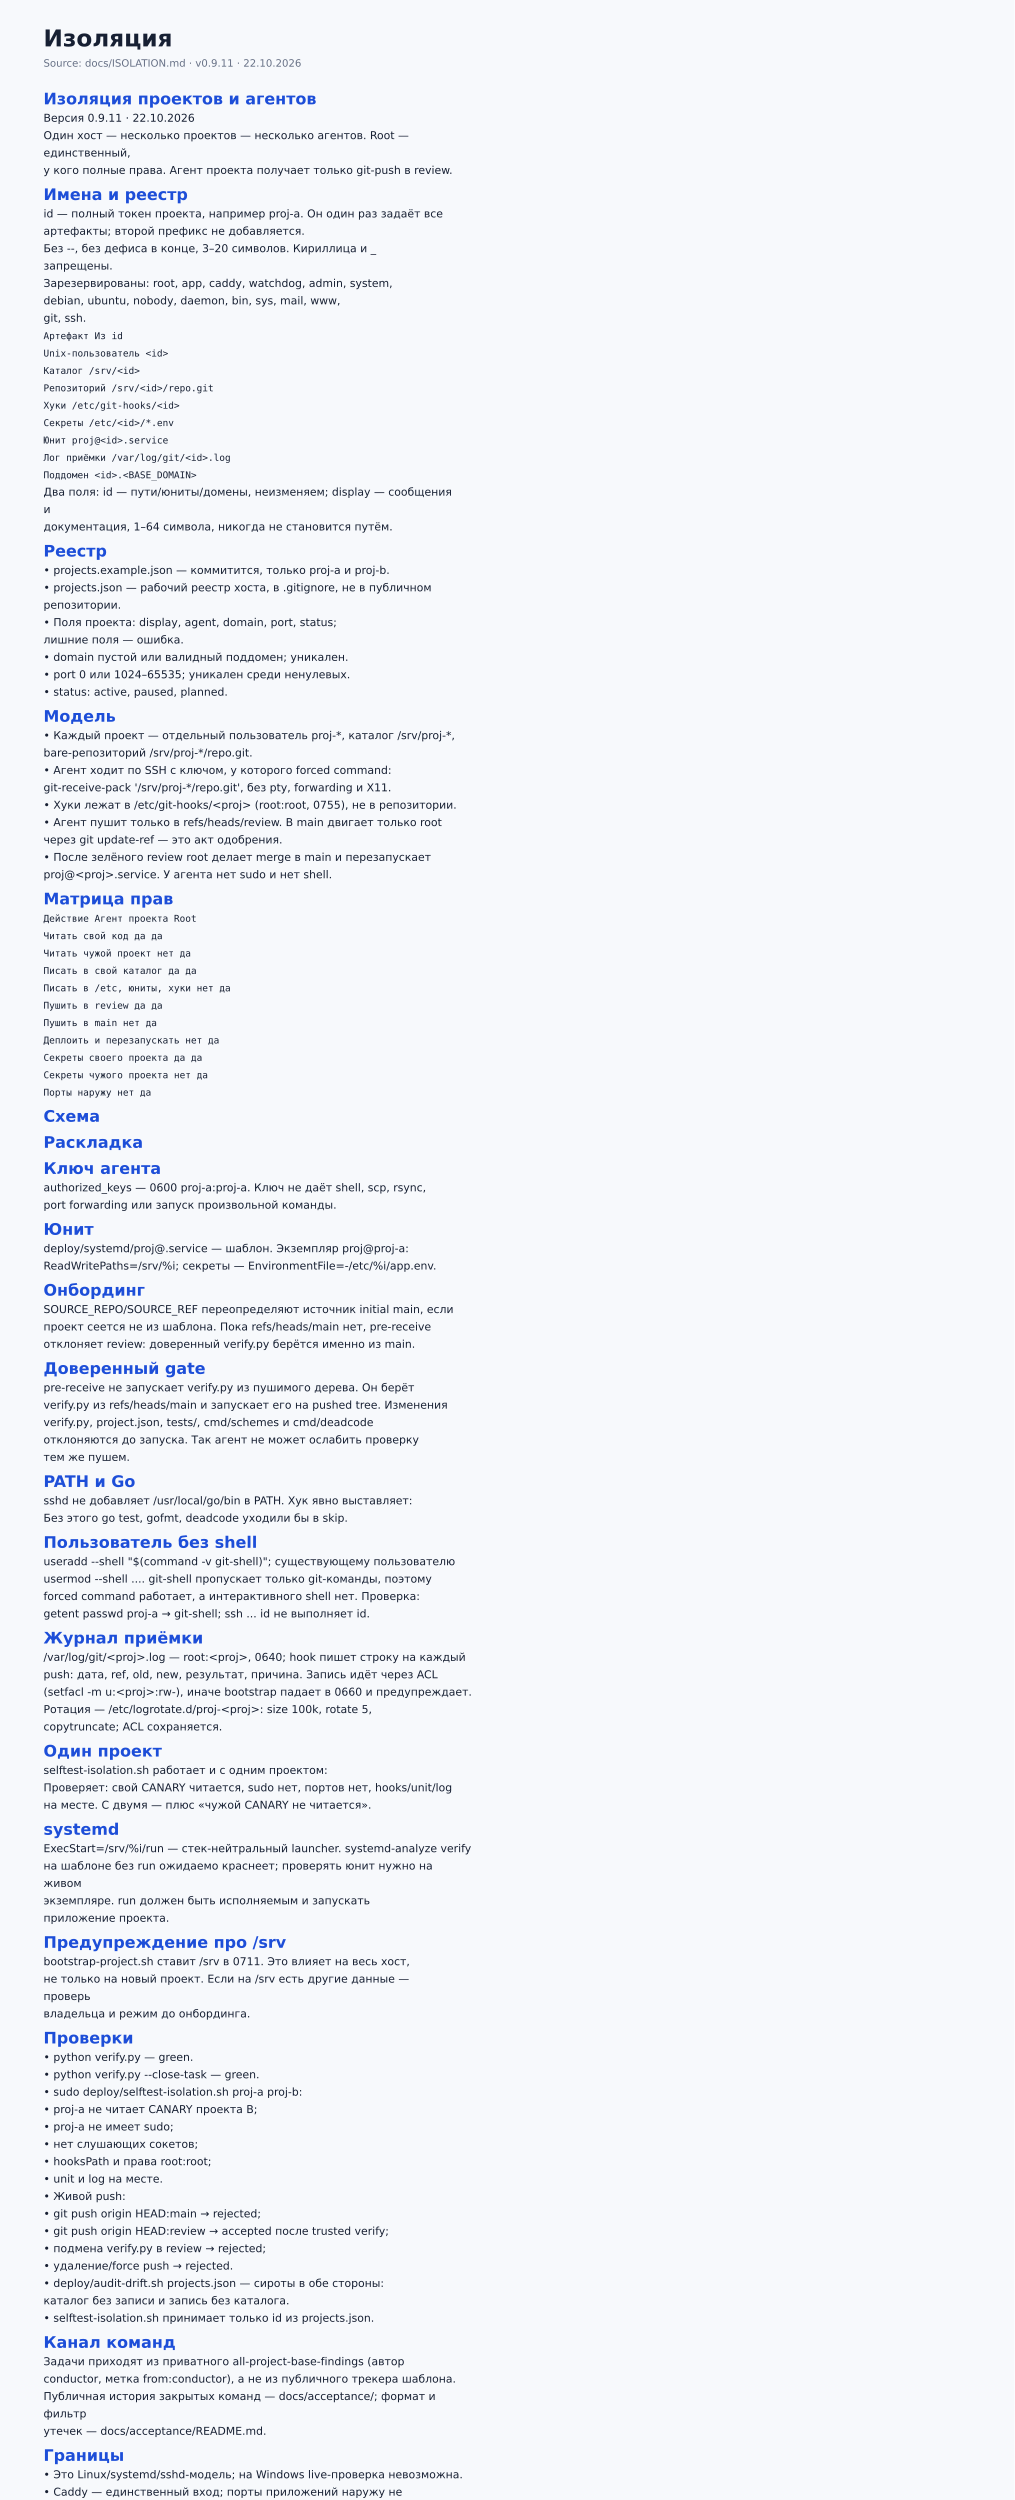
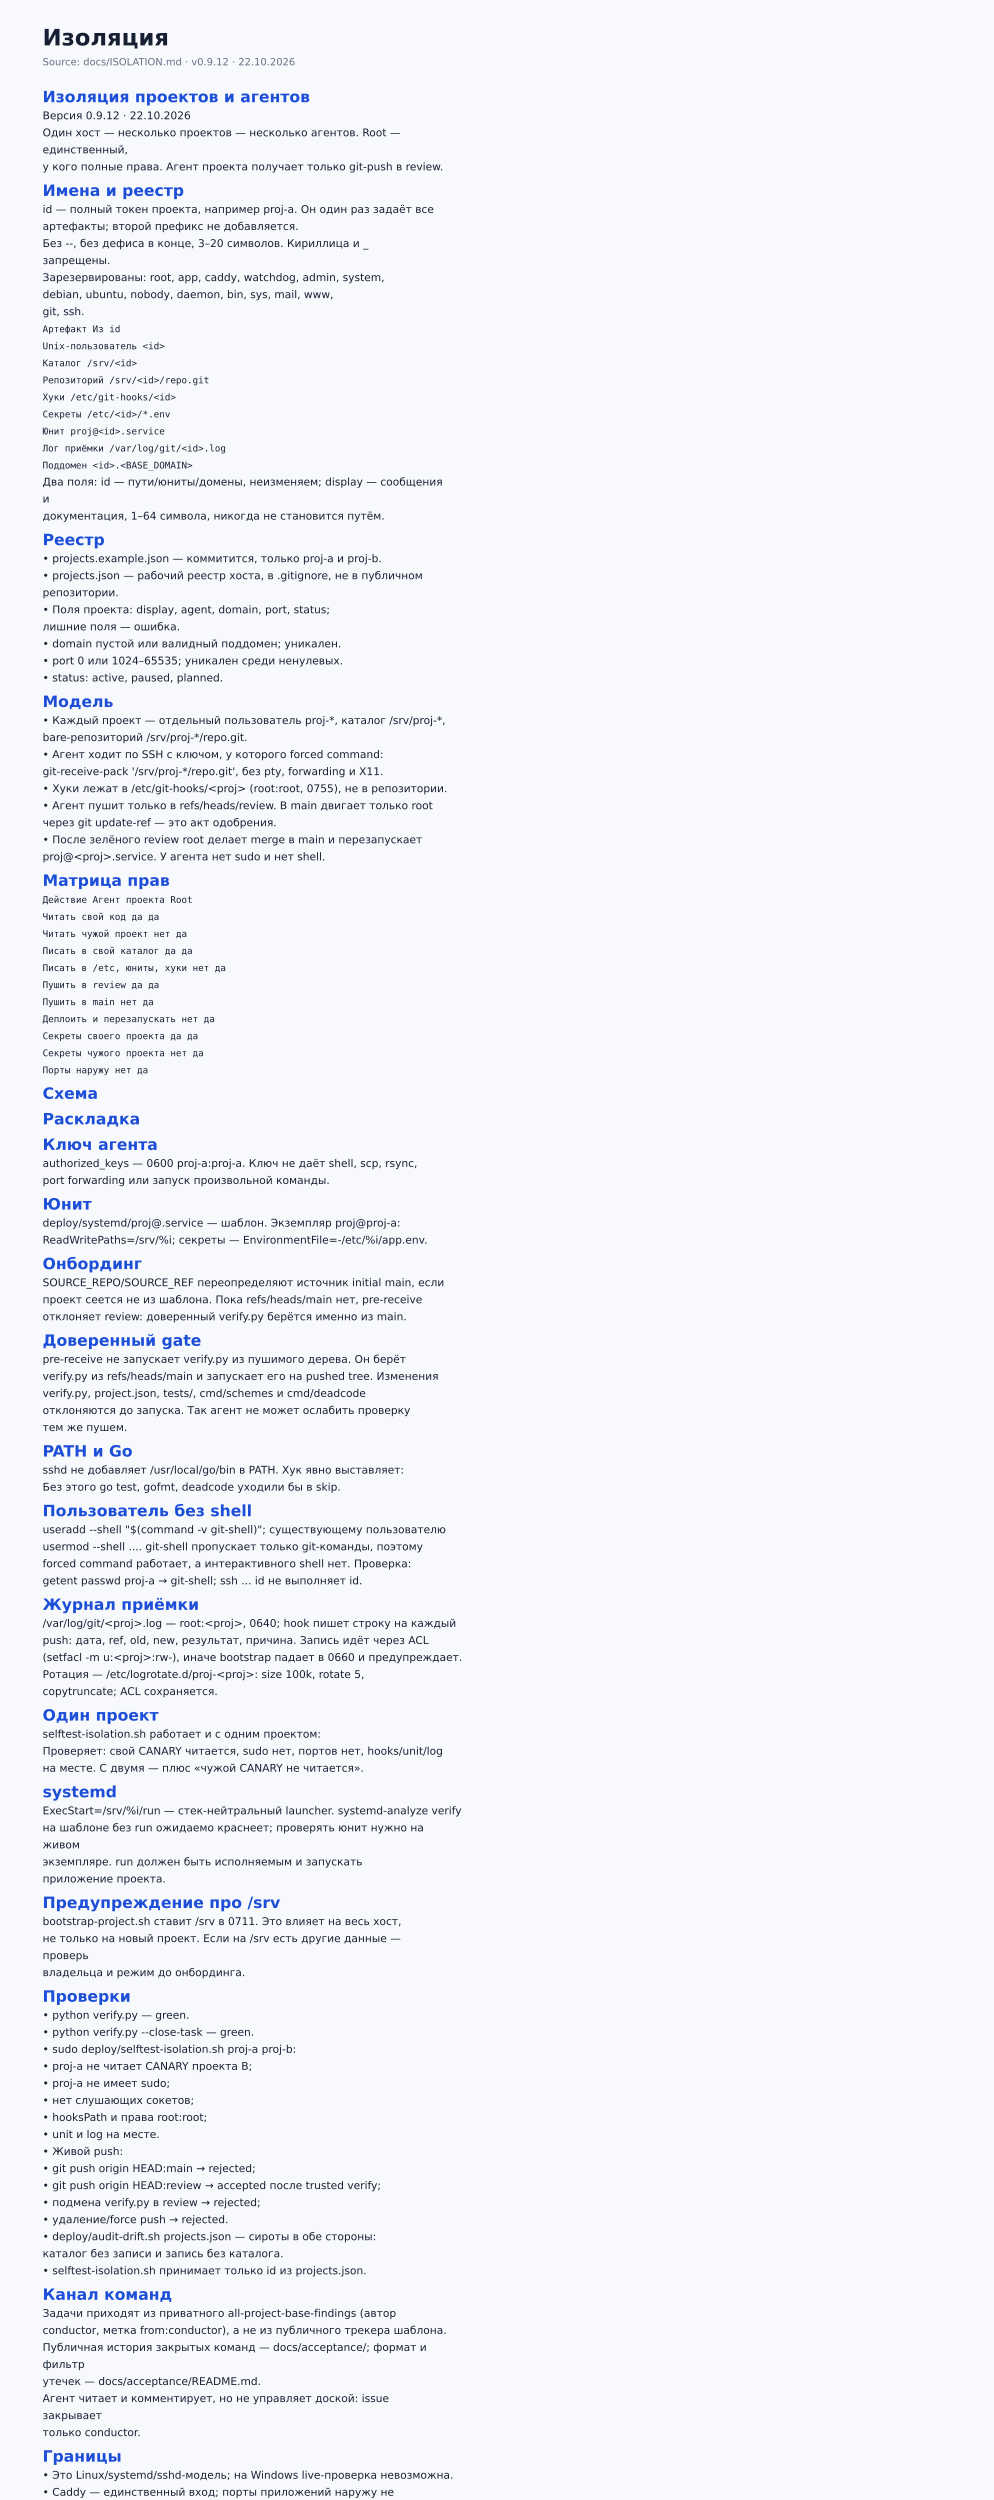
- <svg xmlns="http://www.w3.org/2000/svg" width="1400" height="3450" viewBox="0 0 1400 3450">
+ <svg xmlns="http://www.w3.org/2000/svg" width="1400" height="3522" viewBox="0 0 1400 3522">
  <rect width="1400" height="100%" fill="#f7f9fc" />
  <style>text{font-family:'DejaVu Sans',Arial,sans-serif;fill:#172033}.title{font-size:32px;font-weight:700}.sub{font-size:14px;fill:#667085}.h2{font-size:22px;font-weight:700;fill:#1d4ed8}.h3{font-size:18px;font-weight:700;fill:#172033}.p{font-size:15px}.bullet{font-size:15px}.table{font-family:'DejaVu Sans Mono',monospace;font-size:13px}</style>
  <text x="60" y="64" class="title">Изоляция</text>
-   <text x="60" y="92" class="sub">Source: docs/ISOLATION.md · v0.9.11 · 22.10.2026</text>
+   <text x="60" y="92" class="sub">Source: docs/ISOLATION.md · v0.9.12 · 22.10.2026</text>
  <text x="60" y="144" class="h2">Изоляция проектов и агентов</text>
-   <text x="60" y="168" class="p">Версия 0.9.11 · 22.10.2026</text>
+   <text x="60" y="168" class="p">Версия 0.9.12 · 22.10.2026</text>
  <text x="60" y="192" class="p">Один хост — несколько проектов — несколько агентов. Root —</text>
  <text x="60" y="216" class="p">единственный,</text>
  <text x="60" y="240" class="p">у кого полные права. Агент проекта получает только git-push в review.</text>
  <text x="60" y="276" class="h2">Имена и реестр</text>
  <text x="60" y="300" class="p">id — полный токен проекта, например proj-a. Он один раз задаёт все</text>
  <text x="60" y="324" class="p">артефакты; второй префикс не добавляется.</text>
  <text x="60" y="348" class="p">Без --, без дефиса в конце, 3–20 символов. Кириллица и _</text>
  <text x="60" y="372" class="p">запрещены.</text>
  <text x="60" y="396" class="p">Зарезервированы: root, app, caddy, watchdog, admin, system,</text>
  <text x="60" y="420" class="p">debian, ubuntu, nobody, daemon, bin, sys, mail, www,</text>
  <text x="60" y="444" class="p">git, ssh.</text>
  <text x="60" y="468" class="table">Артефакт Из id</text>
  <text x="60" y="492" class="table">Unix-пользователь &lt;id&gt;</text>
  <text x="60" y="516" class="table">Каталог /srv/&lt;id&gt;</text>
  <text x="60" y="540" class="table">Репозиторий /srv/&lt;id&gt;/repo.git</text>
  <text x="60" y="564" class="table">Хуки /etc/git-hooks/&lt;id&gt;</text>
  <text x="60" y="588" class="table">Секреты /etc/&lt;id&gt;/*.env</text>
  <text x="60" y="612" class="table">Юнит proj@&lt;id&gt;.service</text>
  <text x="60" y="636" class="table">Лог приёмки /var/log/git/&lt;id&gt;.log</text>
  <text x="60" y="660" class="table">Поддомен &lt;id&gt;.&lt;BASE_DOMAIN&gt;</text>
  <text x="60" y="684" class="p">Два поля: id — пути/юниты/домены, неизменяем; display — сообщения</text>
  <text x="60" y="708" class="p">и</text>
  <text x="60" y="732" class="p">документация, 1–64 символа, никогда не становится путём.</text>
  <text x="60" y="768" class="h2">Реестр</text>
  <text x="60" y="792" class="bullet">• projects.example.json — коммитится, только proj-a и proj-b.</text>
  <text x="60" y="816" class="bullet">• projects.json — рабочий реестр хоста, в .gitignore, не в публичном</text>
  <text x="60" y="840" class="p">репозитории.</text>
  <text x="60" y="864" class="bullet">• Поля проекта: display, agent, domain, port, status;</text>
  <text x="60" y="888" class="p">лишние поля — ошибка.</text>
  <text x="60" y="912" class="bullet">• domain пустой или валидный поддомен; уникален.</text>
  <text x="60" y="936" class="bullet">• port 0 или 1024–65535; уникален среди ненулевых.</text>
  <text x="60" y="960" class="bullet">• status: active, paused, planned.</text>
  <text x="60" y="996" class="h2">Модель</text>
  <text x="60" y="1020" class="bullet">• Каждый проект — отдельный пользователь proj-*, каталог /srv/proj-*,</text>
  <text x="60" y="1044" class="p">bare-репозиторий /srv/proj-*/repo.git.</text>
  <text x="60" y="1068" class="bullet">• Агент ходит по SSH с ключом, у которого forced command:</text>
  <text x="60" y="1092" class="p">git-receive-pack '/srv/proj-*/repo.git', без pty, forwarding и X11.</text>
  <text x="60" y="1116" class="bullet">• Хуки лежат в /etc/git-hooks/&lt;proj&gt; (root:root, 0755), не в репозитории.</text>
  <text x="60" y="1140" class="bullet">• Агент пушит только в refs/heads/review. В main двигает только root</text>
  <text x="60" y="1164" class="p">через git update-ref — это акт одобрения.</text>
  <text x="60" y="1188" class="bullet">• После зелёного review root делает merge в main и перезапускает</text>
  <text x="60" y="1212" class="p">proj@&lt;proj&gt;.service. У агента нет sudo и нет shell.</text>
  <text x="60" y="1248" class="h2">Матрица прав</text>
  <text x="60" y="1272" class="table">Действие Агент проекта Root</text>
  <text x="60" y="1296" class="table">Читать свой код да да</text>
  <text x="60" y="1320" class="table">Читать чужой проект нет да</text>
  <text x="60" y="1344" class="table">Писать в свой каталог да да</text>
  <text x="60" y="1368" class="table">Писать в /etc, юниты, хуки нет да</text>
  <text x="60" y="1392" class="table">Пушить в review да да</text>
  <text x="60" y="1416" class="table">Пушить в main нет да</text>
  <text x="60" y="1440" class="table">Деплоить и перезапускать нет да</text>
  <text x="60" y="1464" class="table">Секреты своего проекта да да</text>
  <text x="60" y="1488" class="table">Секреты чужого проекта нет да</text>
  <text x="60" y="1512" class="table">Порты наружу нет да</text>
  <text x="60" y="1548" class="h2">Схема</text>
  <text x="60" y="1584" class="h2">Раскладка</text>
  <text x="60" y="1620" class="h2">Ключ агента</text>
  <text x="60" y="1644" class="p">authorized_keys — 0600 proj-a:proj-a. Ключ не даёт shell, scp, rsync,</text>
  <text x="60" y="1668" class="p">port forwarding или запуск произвольной команды.</text>
  <text x="60" y="1704" class="h2">Юнит</text>
  <text x="60" y="1728" class="p">deploy/systemd/proj@.service — шаблон. Экземпляр proj@proj-a:</text>
  <text x="60" y="1752" class="p">ReadWritePaths=/srv/%i; секреты — EnvironmentFile=-/etc/%i/app.env.</text>
  <text x="60" y="1788" class="h2">Онбординг</text>
  <text x="60" y="1812" class="p">SOURCE_REPO/SOURCE_REF переопределяют источник initial main, если</text>
  <text x="60" y="1836" class="p">проект сеется не из шаблона. Пока refs/heads/main нет, pre-receive</text>
  <text x="60" y="1860" class="p">отклоняет review: доверенный verify.py берётся именно из main.</text>
  <text x="60" y="1896" class="h2">Доверенный gate</text>
  <text x="60" y="1920" class="p">pre-receive не запускает verify.py из пушимого дерева. Он берёт</text>
  <text x="60" y="1944" class="p">verify.py из refs/heads/main и запускает его на pushed tree. Изменения</text>
  <text x="60" y="1968" class="p">verify.py, project.json, tests/, cmd/schemes и cmd/deadcode</text>
  <text x="60" y="1992" class="p">отклоняются до запуска. Так агент не может ослабить проверку</text>
  <text x="60" y="2016" class="p">тем же пушем.</text>
  <text x="60" y="2052" class="h2">PATH и Go</text>
  <text x="60" y="2076" class="p">sshd не добавляет /usr/local/go/bin в PATH. Хук явно выставляет:</text>
  <text x="60" y="2100" class="p">Без этого go test, gofmt, deadcode уходили бы в skip.</text>
  <text x="60" y="2136" class="h2">Пользователь без shell</text>
  <text x="60" y="2160" class="p">useradd --shell "$(command -v git-shell)"; существующему пользователю</text>
  <text x="60" y="2184" class="p">usermod --shell .... git-shell пропускает только git-команды, поэтому</text>
  <text x="60" y="2208" class="p">forced command работает, а интерактивного shell нет. Проверка:</text>
  <text x="60" y="2232" class="p">getent passwd proj-a → git-shell; ssh ... id не выполняет id.</text>
  <text x="60" y="2268" class="h2">Журнал приёмки</text>
  <text x="60" y="2292" class="p">/var/log/git/&lt;proj&gt;.log — root:&lt;proj&gt;, 0640; hook пишет строку на каждый</text>
  <text x="60" y="2316" class="p">push: дата, ref, old, new, результат, причина. Запись идёт через ACL</text>
  <text x="60" y="2340" class="p">(setfacl -m u:&lt;proj&gt;:rw-), иначе bootstrap падает в 0660 и предупреждает.</text>
  <text x="60" y="2364" class="p">Ротация — /etc/logrotate.d/proj-&lt;proj&gt;: size 100k, rotate 5,</text>
  <text x="60" y="2388" class="p">copytruncate; ACL сохраняется.</text>
  <text x="60" y="2424" class="h2">Один проект</text>
  <text x="60" y="2448" class="p">selftest-isolation.sh работает и с одним проектом:</text>
  <text x="60" y="2472" class="p">Проверяет: свой CANARY читается, sudo нет, портов нет, hooks/unit/log</text>
  <text x="60" y="2496" class="p">на месте. С двумя — плюс «чужой CANARY не читается».</text>
  <text x="60" y="2532" class="h2">systemd</text>
  <text x="60" y="2556" class="p">ExecStart=/srv/%i/run — стек-нейтральный launcher. systemd-analyze verify</text>
  <text x="60" y="2580" class="p">на шаблоне без run ожидаемо краснеет; проверять юнит нужно на</text>
  <text x="60" y="2604" class="p">живом</text>
  <text x="60" y="2628" class="p">экземпляре. run должен быть исполняемым и запускать</text>
  <text x="60" y="2652" class="p">приложение проекта.</text>
  <text x="60" y="2688" class="h2">Предупреждение про /srv</text>
  <text x="60" y="2712" class="p">bootstrap-project.sh ставит /srv в 0711. Это влияет на весь хост,</text>
  <text x="60" y="2736" class="p">не только на новый проект. Если на /srv есть другие данные —</text>
  <text x="60" y="2760" class="p">проверь</text>
  <text x="60" y="2784" class="p">владельца и режим до онбординга.</text>
  <text x="60" y="2820" class="h2">Проверки</text>
  <text x="60" y="2844" class="bullet">• python verify.py — green.</text>
  <text x="60" y="2868" class="bullet">• python verify.py --close-task — green.</text>
  <text x="60" y="2892" class="bullet">• sudo deploy/selftest-isolation.sh proj-a proj-b:</text>
  <text x="60" y="2916" class="bullet">• proj-a не читает CANARY проекта B;</text>
  <text x="60" y="2940" class="bullet">• proj-a не имеет sudo;</text>
  <text x="60" y="2964" class="bullet">• нет слушающих сокетов;</text>
  <text x="60" y="2988" class="bullet">• hooksPath и права root:root;</text>
  <text x="60" y="3012" class="bullet">• unit и log на месте.</text>
  <text x="60" y="3036" class="bullet">• Живой push:</text>
  <text x="60" y="3060" class="bullet">• git push origin HEAD:main → rejected;</text>
  <text x="60" y="3084" class="bullet">• git push origin HEAD:review → accepted после trusted verify;</text>
  <text x="60" y="3108" class="bullet">• подмена verify.py в review → rejected;</text>
  <text x="60" y="3132" class="bullet">• удаление/force push → rejected.</text>
  <text x="60" y="3156" class="bullet">• deploy/audit-drift.sh projects.json — сироты в обе стороны:</text>
  <text x="60" y="3180" class="p">каталог без записи и запись без каталога.</text>
  <text x="60" y="3204" class="bullet">• selftest-isolation.sh принимает только id из projects.json.</text>
  <text x="60" y="3240" class="h2">Канал команд</text>
  <text x="60" y="3264" class="p">Задачи приходят из приватного all-project-base-findings (автор</text>
  <text x="60" y="3288" class="p">conductor, метка from:conductor), а не из публичного трекера шаблона.</text>
  <text x="60" y="3312" class="p">Публичная история закрытых команд — docs/acceptance/; формат и</text>
  <text x="60" y="3336" class="p">фильтр</text>
  <text x="60" y="3360" class="p">утечек — docs/acceptance/README.md.</text>
-   <text x="60" y="3396" class="h2">Границы</text>
-   <text x="60" y="3420" class="bullet">• Это Linux/systemd/sshd-модель; на Windows live-проверка невозможна.</text>
-   <text x="60" y="3444" class="bullet">• Caddy — единственный вход; порты приложений наружу не</text>
-   <text x="60" y="3468" class="p">публикуются.</text>
-   <text x="60" y="3492" class="bullet">• Секреты своего проекта доступны агенту только через</text>
-   <text x="60" y="3516" class="p">запущенный процесс</text>
-   <text x="60" y="3540" class="p">или явно выданный env; в репозитории секретов нет.</text>
-   <text x="60" y="3564" class="bullet">• Нового правила нет: политика живёт в PROJECT.md, этом файле и</text>
-   <text x="60" y="3588" class="p">PROCESS.md.</text>
+   <text x="60" y="3384" class="p">Агент читает и комментирует, но не управляет доской: issue</text>
+   <text x="60" y="3408" class="p">закрывает</text>
+   <text x="60" y="3432" class="p">только conductor.</text>
+   <text x="60" y="3468" class="h2">Границы</text>
+   <text x="60" y="3492" class="bullet">• Это Linux/systemd/sshd-модель; на Windows live-проверка невозможна.</text>
+   <text x="60" y="3516" class="bullet">• Caddy — единственный вход; порты приложений наружу не</text>
+   <text x="60" y="3540" class="p">публикуются.</text>
+   <text x="60" y="3564" class="bullet">• Секреты своего проекта доступны агенту только через</text>
+   <text x="60" y="3588" class="p">запущенный процесс</text>
+   <text x="60" y="3612" class="p">или явно выданный env; в репозитории секретов нет.</text>
+   <text x="60" y="3636" class="bullet">• Нового правила нет: политика живёт в PROJECT.md, этом файле и</text>
+   <text x="60" y="3660" class="p">PROCESS.md.</text>
</svg>
